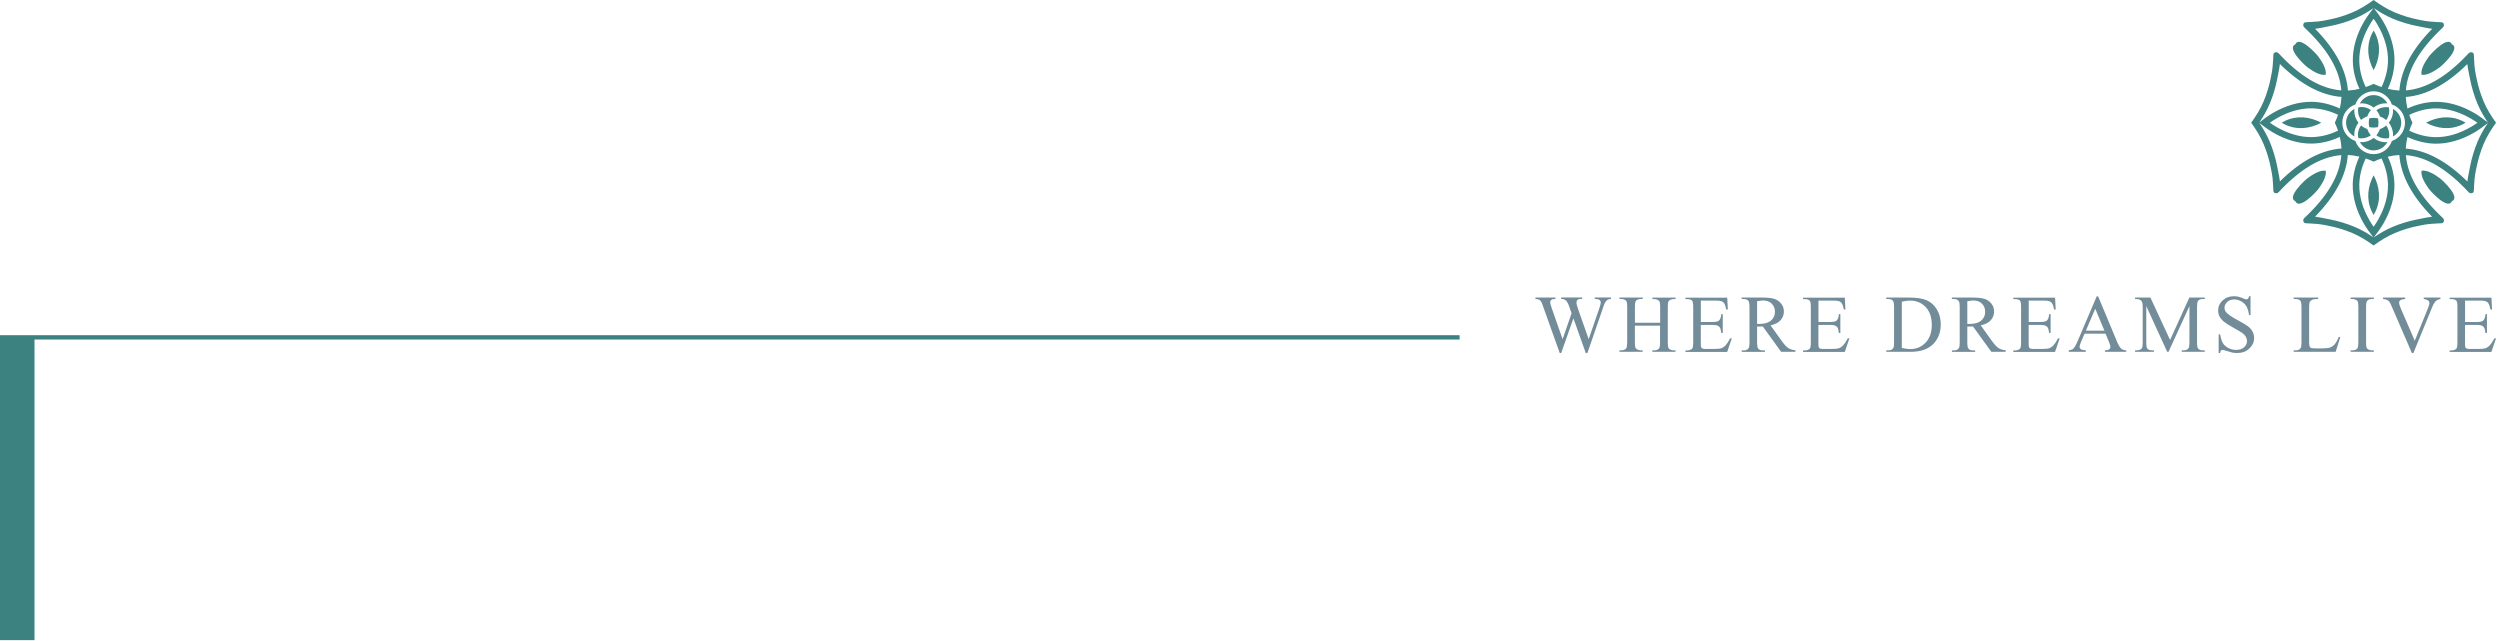
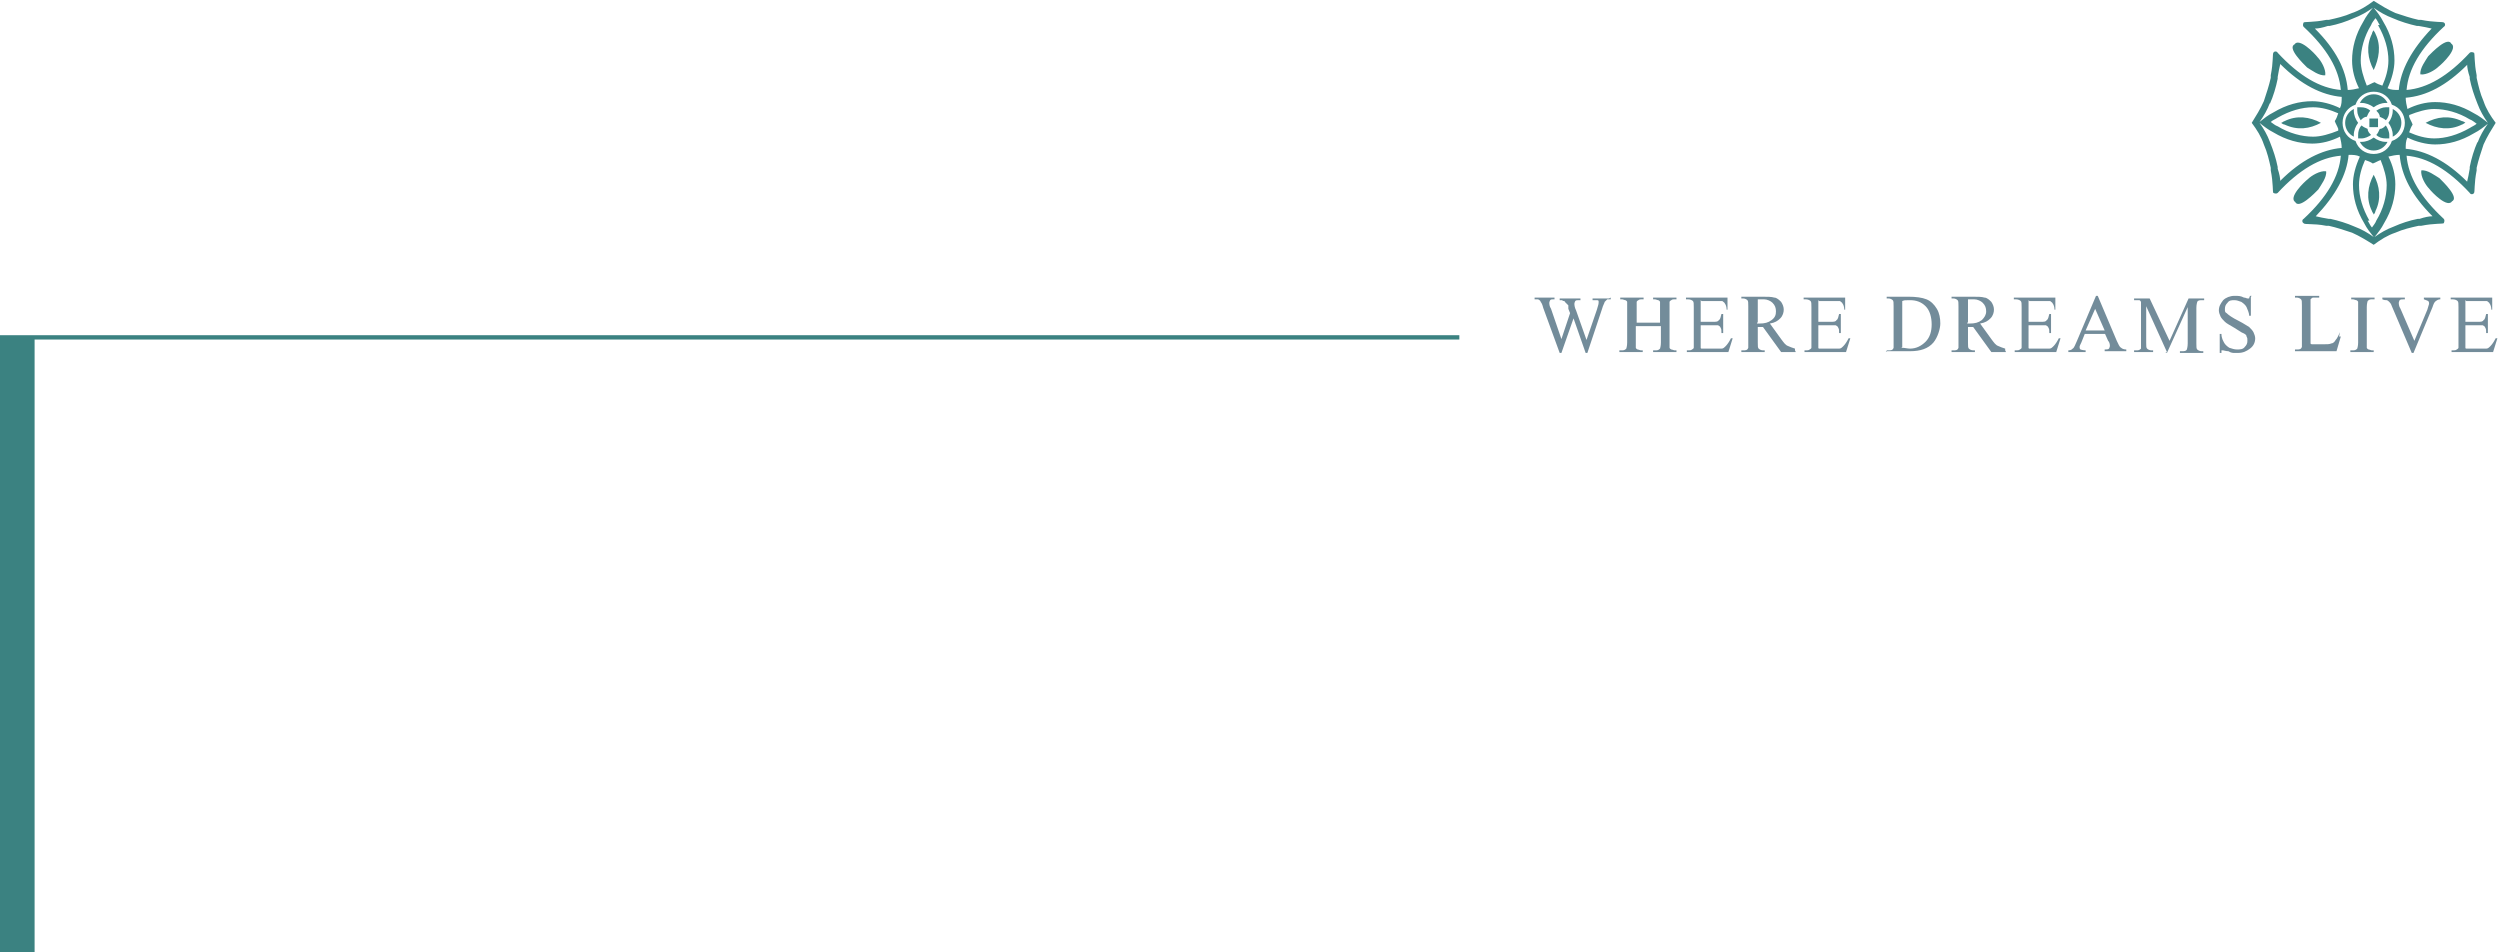
- <svg xmlns="http://www.w3.org/2000/svg" width="289" height="74" viewBox="0 0 289 74" fill="none">
-   <g style="mix-blend-mode:multiply">
-     <path d="M283.44 23.259C284.467 22.819 282.452 20.914 282.04 20.6C281.59 20.264 280.596 19.593 279.937 19.741C279.789 20.402 280.459 21.398 280.794 21.85C281.107 22.263 283.006 24.289 283.446 23.254L283.44 23.259ZM265.343 23.259C265.783 24.289 267.682 22.268 267.995 21.855C268.33 21.404 269 20.408 268.852 19.747C268.193 19.598 267.199 20.27 266.749 20.606C266.337 20.919 264.317 22.824 265.349 23.265L265.343 23.259ZM265.343 5.12C264.317 5.56 266.332 7.465 266.744 7.779C267.194 8.115 268.188 8.786 268.846 8.638C268.995 7.977 268.325 6.981 267.99 6.529C267.677 6.116 265.783 4.09 265.338 5.125L265.343 5.12ZM283.44 5.12C283.001 4.09 281.101 6.111 280.788 6.524C280.453 6.975 279.783 7.971 279.932 8.632C280.591 8.781 281.584 8.109 282.035 7.773C282.446 7.459 284.467 5.56 283.435 5.114L283.44 5.12ZM274.897 14.693C274.732 14.726 274.568 14.748 274.392 14.748C274.216 14.748 274.051 14.726 273.887 14.693C273.854 14.528 273.832 14.363 273.832 14.187C273.832 14.011 273.854 13.845 273.887 13.68C274.051 13.647 274.216 13.625 274.392 13.625C274.568 13.625 274.732 13.647 274.897 13.68C274.93 13.845 274.952 14.011 274.952 14.187C274.952 14.363 274.93 14.528 274.897 14.693ZM287.097 11.704C286.734 10.829 286.454 9.92 286.279 9.001C286.268 8.94 286.246 8.847 286.224 8.737C285.911 7.278 286.065 6.265 285.911 6.133C285.757 5.99 285.521 6.001 285.378 6.155C282.88 8.847 280.492 10.262 278.12 10.449C278.307 8.071 279.718 5.676 282.402 3.171C282.556 3.028 282.562 2.791 282.424 2.637C282.293 2.488 281.282 2.637 279.827 2.323C279.718 2.301 279.63 2.279 279.564 2.268C278.647 2.092 277.736 1.811 276.863 1.448C275.973 1.073 275.16 0.562 274.386 0C273.612 0.562 272.794 1.079 271.91 1.448C271.037 1.811 270.131 2.092 269.214 2.268C269.154 2.279 269.061 2.301 268.951 2.323C267.496 2.637 266.485 2.483 266.354 2.637C266.211 2.791 266.222 3.028 266.376 3.171C269.061 5.676 270.472 8.071 270.658 10.449C268.286 10.262 265.898 8.847 263.4 6.155C263.257 6.001 263.021 5.995 262.867 6.133C262.719 6.265 262.867 7.278 262.554 8.737C262.532 8.847 262.51 8.935 262.499 9.001C262.324 9.92 262.044 10.834 261.681 11.704C261.313 12.596 260.797 13.411 260.237 14.187C260.797 14.963 261.313 15.783 261.681 16.67C262.044 17.545 262.324 18.453 262.499 19.378C262.51 19.439 262.532 19.532 262.554 19.642C262.867 21.101 262.714 22.114 262.867 22.246C263.021 22.389 263.257 22.378 263.4 22.224C265.898 19.532 268.286 18.117 270.658 17.93C270.472 20.308 269.061 22.703 266.376 25.208C266.222 25.351 266.216 25.588 266.354 25.742C266.485 25.896 267.496 25.742 268.951 26.056C269.061 26.078 269.148 26.1 269.214 26.111C270.131 26.287 271.043 26.568 271.91 26.931C272.8 27.305 273.612 27.817 274.386 28.379C275.16 27.817 275.979 27.3 276.863 26.931C277.736 26.568 278.641 26.287 279.564 26.111C279.624 26.1 279.718 26.078 279.827 26.056C281.282 25.742 282.293 25.896 282.424 25.742C282.567 25.588 282.556 25.351 282.402 25.208C279.718 22.703 278.307 20.308 278.12 17.93C280.492 18.117 282.886 19.532 285.378 22.224C285.521 22.378 285.757 22.384 285.911 22.246C286.059 22.114 285.911 21.101 286.224 19.642C286.246 19.532 286.268 19.444 286.279 19.378C286.46 18.459 286.734 17.545 287.097 16.67C287.47 15.778 287.981 14.963 288.541 14.187C287.981 13.411 287.465 12.59 287.097 11.704ZM285.219 7.399C285.263 7.784 285.356 8.269 285.488 8.896C285.51 9.001 285.527 9.083 285.538 9.144C285.724 10.113 286.015 11.076 286.4 11.996C286.723 12.772 287.141 13.488 287.602 14.165C287.069 13.752 286.564 13.377 286.01 13.053C284.533 12.194 282.979 11.748 281.513 11.775C280.459 11.792 279.35 12.056 278.301 12.546C278.197 12.106 278.131 11.66 278.109 11.209C280.459 11.032 282.842 9.761 285.225 7.404L285.219 7.399ZM278.51 13.278C278.537 13.262 278.565 13.245 278.598 13.234C279.558 12.788 280.569 12.546 281.524 12.53C282.853 12.508 284.275 12.915 285.636 13.708C285.894 13.856 286.141 14.016 286.389 14.192C286.141 14.368 285.894 14.528 285.636 14.677C284.275 15.47 282.858 15.877 281.524 15.855C280.569 15.838 279.558 15.596 278.598 15.15C278.57 15.139 278.543 15.117 278.51 15.106C278.614 14.803 278.735 14.495 278.878 14.192C278.735 13.889 278.614 13.587 278.51 13.278ZM276.577 2.147C277.494 2.532 278.455 2.824 279.421 3.011C279.482 3.022 279.564 3.039 279.668 3.061C280.289 3.193 280.777 3.281 281.162 3.331C278.812 5.72 277.543 8.115 277.368 10.465C276.917 10.438 276.473 10.377 276.033 10.273C276.517 9.221 276.786 8.109 276.802 7.052C276.824 5.582 276.385 4.024 275.528 2.538C275.204 1.982 274.831 1.47 274.419 0.941C275.095 1.404 275.808 1.822 276.583 2.147H276.577ZM278.016 14.187C278.016 15.167 277.379 15.998 276.5 16.301C276.198 17.182 275.369 17.82 274.392 17.82C273.415 17.82 272.585 17.182 272.283 16.301C271.405 15.998 270.768 15.167 270.768 14.187C270.768 13.207 271.405 12.376 272.283 12.073C272.585 11.192 273.415 10.553 274.392 10.553C275.369 10.553 276.198 11.192 276.5 12.073C277.379 12.376 278.016 13.207 278.016 14.187ZM274.875 2.918C275.666 4.283 276.072 5.703 276.05 7.041C276.033 7.999 275.792 9.012 275.347 9.975C275.336 10.003 275.314 10.03 275.303 10.063C275.001 9.959 274.694 9.838 274.392 9.695C274.09 9.838 273.788 9.959 273.48 10.063C273.464 10.036 273.447 10.008 273.436 9.975C272.992 9.012 272.75 7.999 272.734 7.041C272.712 5.709 273.118 4.283 273.909 2.918C274.057 2.659 274.216 2.411 274.392 2.164C274.568 2.411 274.727 2.659 274.875 2.918ZM267.622 3.331C268.006 3.287 268.495 3.193 269.115 3.061C269.22 3.039 269.302 3.022 269.363 3.011C270.329 2.824 271.29 2.532 272.207 2.147C272.981 1.822 273.689 1.404 274.37 0.941C273.958 1.475 273.585 1.982 273.261 2.538C272.404 4.019 271.96 5.577 271.987 7.052C272.003 8.109 272.267 9.221 272.756 10.273C272.316 10.377 271.872 10.443 271.421 10.465C271.246 8.109 269.977 5.72 267.628 3.331H267.622ZM262.379 11.996C262.763 11.076 263.054 10.113 263.241 9.144C263.252 9.083 263.268 9.001 263.29 8.896C263.422 8.274 263.515 7.784 263.559 7.399C265.942 9.755 268.33 11.027 270.675 11.203C270.647 11.654 270.587 12.1 270.483 12.541C269.434 12.056 268.325 11.787 267.271 11.77C265.805 11.748 264.251 12.188 262.768 13.047C262.214 13.372 261.703 13.741 261.176 14.159C261.637 13.482 262.055 12.766 262.379 11.99V11.996ZM270.274 15.101C270.246 15.117 270.219 15.134 270.186 15.145C269.225 15.591 268.215 15.833 267.26 15.849C265.931 15.871 264.509 15.464 263.147 14.671C262.889 14.523 262.642 14.363 262.395 14.187C262.642 14.011 262.889 13.851 263.147 13.702C264.509 12.91 265.925 12.502 267.26 12.524C268.215 12.541 269.225 12.783 270.186 13.229C270.214 13.24 270.241 13.256 270.274 13.273C270.17 13.576 270.049 13.884 269.906 14.187C270.049 14.489 270.17 14.792 270.274 15.101ZM263.559 20.975C263.515 20.589 263.422 20.099 263.29 19.477C263.268 19.373 263.252 19.29 263.241 19.23C263.054 18.261 262.763 17.297 262.379 16.378C262.055 15.602 261.637 14.886 261.176 14.209C261.709 14.622 262.214 14.996 262.768 15.321C264.245 16.18 265.799 16.625 267.271 16.598C268.325 16.581 269.434 16.317 270.483 15.827C270.587 16.268 270.653 16.714 270.675 17.165C268.325 17.341 265.942 18.613 263.559 20.969V20.975ZM272.201 26.232C271.284 25.847 270.323 25.555 269.357 25.368C269.297 25.357 269.214 25.34 269.11 25.318C268.49 25.186 268.001 25.098 267.617 25.048C269.966 22.659 271.235 20.264 271.41 17.914C271.861 17.941 272.305 18.002 272.745 18.106C272.262 19.158 271.992 20.27 271.976 21.327C271.954 22.797 272.393 24.355 273.25 25.836C273.574 26.392 273.942 26.904 274.359 27.432C273.684 26.97 272.97 26.551 272.196 26.227L272.201 26.232ZM273.909 25.461C273.118 24.096 272.712 22.676 272.734 21.338C272.75 20.38 272.992 19.367 273.436 18.404C273.453 18.376 273.469 18.349 273.48 18.316C273.782 18.42 274.09 18.541 274.392 18.684C274.694 18.541 274.996 18.42 275.303 18.316C275.32 18.343 275.336 18.371 275.347 18.404C275.792 19.367 276.033 20.38 276.05 21.338C276.072 22.67 275.666 24.096 274.875 25.461C274.727 25.72 274.568 25.968 274.392 26.215C274.216 25.968 274.057 25.72 273.909 25.461ZM281.162 25.048C280.777 25.092 280.289 25.186 279.668 25.318C279.564 25.34 279.482 25.357 279.421 25.368C278.455 25.555 277.494 25.847 276.577 26.232C275.803 26.557 275.089 26.975 274.414 27.438C274.826 26.904 275.199 26.397 275.523 25.841C276.379 24.36 276.824 22.802 276.797 21.332C276.78 20.275 276.517 19.163 276.028 18.112C276.467 18.007 276.912 17.941 277.362 17.919C277.538 20.275 278.806 22.665 281.156 25.054L281.162 25.048ZM286.405 16.383C286.021 17.303 285.73 18.266 285.543 19.235C285.532 19.296 285.516 19.378 285.494 19.483C285.362 20.105 285.274 20.595 285.225 20.98C282.842 18.624 280.453 17.352 278.109 17.176C278.136 16.725 278.197 16.279 278.301 15.838C279.35 16.323 280.459 16.593 281.513 16.609C282.979 16.631 284.533 16.191 286.01 15.332C286.564 15.007 287.075 14.633 287.602 14.22C287.141 14.897 286.723 15.613 286.4 16.389L286.405 16.383ZM280.448 14.187C281.711 13.51 283.193 13.306 284.604 13.961C284.747 14.027 284.89 14.104 285.021 14.187C284.884 14.269 284.747 14.346 284.604 14.412C283.193 15.068 281.711 14.864 280.448 14.187ZM273.008 11.941C272.937 11.941 272.871 11.957 272.8 11.963C273.102 11.39 273.7 10.994 274.392 10.994C275.084 10.994 275.677 11.39 275.984 11.963C275.913 11.957 275.847 11.941 275.775 11.941C275.254 11.941 274.776 12.128 274.392 12.431C274.007 12.128 273.535 11.941 273.008 11.941ZM275.775 12.376C275.907 12.376 276.033 12.392 276.154 12.42C276.182 12.541 276.198 12.673 276.198 12.805C276.198 13.207 276.061 13.576 275.841 13.879C275.633 13.697 275.386 13.554 275.122 13.466C275.029 13.196 274.891 12.954 274.71 12.744C275.012 12.524 275.38 12.387 275.781 12.387L275.775 12.376ZM274.167 3.947C274.233 3.804 274.309 3.661 274.392 3.523C274.474 3.661 274.551 3.799 274.617 3.947C275.27 5.362 275.067 6.848 274.392 8.115C273.716 6.848 273.513 5.362 274.167 3.947ZM277.582 14.187C277.582 14.88 277.186 15.475 276.615 15.783C276.621 15.712 276.637 15.646 276.637 15.574C276.637 15.051 276.451 14.572 276.149 14.187C276.451 13.801 276.637 13.328 276.637 12.8C276.637 12.728 276.621 12.662 276.615 12.59C277.186 12.893 277.582 13.493 277.582 14.187ZM272.942 13.873C272.723 13.57 272.585 13.207 272.585 12.8C272.585 12.667 272.602 12.541 272.629 12.414C272.75 12.387 272.882 12.37 273.014 12.37C273.415 12.37 273.782 12.508 274.079 12.728C273.898 12.937 273.755 13.185 273.667 13.449C273.398 13.543 273.156 13.686 272.948 13.862L272.942 13.873ZM275.841 14.506C276.061 14.809 276.198 15.172 276.198 15.574C276.198 15.706 276.182 15.833 276.154 15.959C276.033 15.987 275.902 16.003 275.775 16.003C275.375 16.003 275.007 15.866 274.705 15.646C274.886 15.436 275.023 15.189 275.117 14.924C275.386 14.831 275.627 14.693 275.836 14.512L275.841 14.506ZM274.617 24.432C274.551 24.575 274.474 24.718 274.392 24.85C274.309 24.718 274.233 24.575 274.167 24.432C273.513 23.017 273.716 21.531 274.392 20.264C275.067 21.531 275.27 23.017 274.617 24.432ZM272.64 14.187C272.338 14.572 272.152 15.046 272.152 15.574C272.152 15.646 272.168 15.712 272.174 15.783C271.603 15.48 271.207 14.88 271.207 14.187C271.207 13.493 271.603 12.899 272.174 12.59C272.168 12.662 272.152 12.728 272.152 12.8C272.152 13.322 272.338 13.801 272.64 14.187ZM268.336 14.187C267.073 14.864 265.591 15.068 264.179 14.412C264.037 14.346 263.894 14.269 263.762 14.187C263.899 14.104 264.037 14.027 264.179 13.961C265.591 13.306 267.073 13.51 268.336 14.187ZM273.008 15.998C272.876 15.998 272.75 15.981 272.624 15.954C272.596 15.833 272.58 15.701 272.58 15.569C272.58 15.167 272.717 14.798 272.937 14.501C273.145 14.682 273.393 14.82 273.656 14.913C273.749 15.183 273.892 15.425 274.068 15.635C273.766 15.855 273.398 15.992 273.003 15.992L273.008 15.998ZM275.775 16.438C275.847 16.438 275.913 16.422 275.984 16.416C275.682 16.989 275.084 17.385 274.392 17.385C273.7 17.385 273.107 16.989 272.8 16.416C272.871 16.422 272.937 16.438 273.008 16.438C273.53 16.438 274.007 16.251 274.392 15.948C274.776 16.251 275.248 16.438 275.775 16.438Z" fill="#3B8281" />
+ <svg xmlns="http://www.w3.org/2000/svg" version="1.1" viewBox="0 0 289 110">
+   <defs>
+     <style>
+       .st0 {
+         fill: none;
+         stroke: #3b8281;
+         stroke-miterlimit: 10;
+         stroke-width: .5px;
+       }
+ 
+       .st1 {
+         fill: #738c9a;
+       }
+ 
+       .st2 {
+         isolation: isolate;
+       }
+ 
+       .st3 {
+         mix-blend-mode: multiply;
+       }
+ 
+       .st4 {
+         fill: #3b8281;
+       }
+     </style>
+   </defs>
+   <g class="st2">
+     <g id="_圖層_1" data-name="圖層_1">
+       <g class="st3">
+         <path class="st4" d="M283.4,23.3c1-.4-1-2.3-1.4-2.7-.5-.3-1.4-1-2.1-.9-.1.7.5,1.7.9,2.1.3.4,2.2,2.4,2.7,1.4h0ZM265.3,23.3c.4,1,2.3-1,2.7-1.4.3-.5,1-1.4.9-2.1-.7-.1-1.7.5-2.1.9-.4.3-2.4,2.2-1.4,2.7h0ZM265.3,5.1c-1,.4,1,2.3,1.4,2.7.5.3,1.4,1,2.1.9.1-.7-.5-1.7-.9-2.1-.3-.4-2.2-2.4-2.7-1.4h0ZM283.4,5.1c-.4-1-2.3,1-2.7,1.4-.3.5-1,1.4-.9,2.1.7.1,1.7-.5,2.1-.9.4-.3,2.4-2.2,1.4-2.7h0ZM274.9,14.7c-.2,0-.3,0-.5,0s-.3,0-.5,0c0-.2,0-.3,0-.5s0-.3,0-.5c.2,0,.3,0,.5,0s.3,0,.5,0c0,.2,0,.3,0,.5s0,.3,0,.5ZM287.1,11.7c-.4-.9-.6-1.8-.8-2.7,0,0,0-.2,0-.3-.3-1.5-.2-2.5-.3-2.6-.2-.1-.4-.1-.5,0-2.5,2.7-4.9,4.1-7.3,4.3.2-2.4,1.6-4.8,4.3-7.3.2-.1.2-.4,0-.5-.1-.1-1.1,0-2.6-.3-.1,0-.2,0-.3,0-.9-.2-1.8-.5-2.7-.8-.9-.4-1.7-.9-2.5-1.4-.8.6-1.6,1.1-2.5,1.4-.9.4-1.8.6-2.7.8,0,0-.2,0-.3,0-1.5.3-2.5.2-2.6.3-.1.2-.1.4,0,.5,2.7,2.5,4.1,4.9,4.3,7.3-2.4-.2-4.8-1.6-7.3-4.3-.1-.2-.4-.2-.5,0-.1.1,0,1.1-.3,2.6,0,.1,0,.2,0,.3-.2.9-.5,1.8-.8,2.7-.4.9-.9,1.7-1.4,2.5.6.8,1.1,1.6,1.4,2.5.4.9.6,1.8.8,2.7,0,0,0,.2,0,.3.3,1.5.2,2.5.3,2.6.2.1.4.1.5,0,2.5-2.7,4.9-4.1,7.3-4.3-.2,2.4-1.6,4.8-4.3,7.3-.2.1-.2.4,0,.5.1.2,1.1,0,2.6.3.1,0,.2,0,.3,0,.9.2,1.8.5,2.7.8.9.4,1.7.9,2.5,1.4.8-.6,1.6-1.1,2.5-1.4.9-.4,1.8-.6,2.7-.8,0,0,.2,0,.3,0,1.5-.3,2.5-.2,2.6-.3.1-.2.1-.4,0-.5-2.7-2.5-4.1-4.9-4.3-7.3,2.4.2,4.8,1.6,7.3,4.3.1.2.4.2.5,0,.1-.1,0-1.1.3-2.6,0-.1,0-.2,0-.3.2-.9.5-1.8.8-2.7.4-.9.9-1.7,1.4-2.5-.6-.8-1.1-1.6-1.4-2.5ZM285.2,7.4c0,.4.1.9.3,1.5,0,.1,0,.2,0,.2.2,1,.5,1.9.9,2.9.3.8.7,1.5,1.2,2.2-.5-.4-1-.8-1.6-1.1-1.5-.9-3-1.3-4.5-1.3-1.1,0-2.2.3-3.2.8-.1-.4-.2-.9-.2-1.3,2.4-.2,4.7-1.4,7.1-3.8h0ZM278.5,13.3s0,0,0,0c1-.4,2-.7,2.9-.7,1.3,0,2.8.4,4.1,1.2.3.1.5.3.8.5-.2.2-.5.3-.8.5-1.4.8-2.8,1.2-4.1,1.2-1,0-2-.3-2.9-.7,0,0,0,0,0,0,.1-.3.2-.6.4-.9-.1-.3-.3-.6-.4-.9ZM276.6,2.1c.9.4,1.9.7,2.8.9,0,0,.1,0,.2,0,.6.1,1.1.2,1.5.3-2.3,2.4-3.6,4.8-3.8,7.1-.5,0-.9,0-1.3-.2.5-1.1.8-2.2.8-3.2,0-1.5-.4-3-1.3-4.5-.3-.6-.7-1.1-1.1-1.6.7.5,1.4.9,2.2,1.2h0ZM278,14.2c0,1-.6,1.8-1.5,2.1-.3.9-1.1,1.5-2.1,1.5s-1.8-.6-2.1-1.5c-.9-.3-1.5-1.1-1.5-2.1s.6-1.8,1.5-2.1c.3-.9,1.1-1.5,2.1-1.5s1.8.6,2.1,1.5c.9.3,1.5,1.1,1.5,2.1ZM274.9,2.9c.8,1.4,1.2,2.8,1.2,4.1,0,1-.3,2-.7,2.9,0,0,0,0,0,0-.3-.1-.6-.2-.9-.4-.3.1-.6.3-.9.4,0,0,0,0,0,0-.4-1-.7-2-.7-2.9,0-1.3.4-2.8,1.2-4.1.1-.3.3-.5.5-.8.2.2.3.5.5.8ZM267.6,3.3c.4,0,.9-.1,1.5-.3.1,0,.2,0,.2,0,1-.2,1.9-.5,2.8-.9.8-.3,1.5-.7,2.2-1.2-.4.5-.8,1-1.1,1.6-.9,1.5-1.3,3-1.3,4.5,0,1.1.3,2.2.8,3.2-.4.1-.9.2-1.3.2-.2-2.4-1.4-4.7-3.8-7.1h0ZM262.4,12c.4-.9.7-1.9.9-2.9,0,0,0-.1,0-.2.1-.6.2-1.1.3-1.5,2.4,2.4,4.8,3.6,7.1,3.8,0,.5,0,.9-.2,1.3-1-.5-2.2-.8-3.2-.8-1.5,0-3,.4-4.5,1.3-.6.3-1.1.7-1.6,1.1.5-.7.9-1.4,1.2-2.2h0ZM270.3,15.1s0,0,0,0c-1,.4-2,.7-2.9.7-1.3,0-2.8-.4-4.1-1.2-.3-.1-.5-.3-.8-.5.2-.2.5-.3.8-.5,1.4-.8,2.8-1.2,4.1-1.2,1,0,2,.3,2.9.7,0,0,0,0,0,0-.1.3-.2.6-.4.9.1.3.3.6.4.9ZM263.6,21c0-.4-.1-.9-.3-1.5,0-.1,0-.2,0-.2-.2-1-.5-1.9-.9-2.9-.3-.8-.7-1.5-1.2-2.2.5.4,1,.8,1.6,1.1,1.5.9,3,1.3,4.5,1.3,1.1,0,2.2-.3,3.2-.8.1.4.2.9.2,1.3-2.3.2-4.7,1.4-7.1,3.8h0ZM272.2,26.2c-.9-.4-1.9-.7-2.8-.9,0,0-.1,0-.2,0-.6-.1-1.1-.2-1.5-.3,2.3-2.4,3.6-4.8,3.8-7.1.5,0,.9,0,1.3.2-.5,1.1-.8,2.2-.8,3.2,0,1.5.4,3,1.3,4.5.3.6.7,1.1,1.1,1.6-.7-.5-1.4-.9-2.2-1.2h0ZM273.9,25.5c-.8-1.4-1.2-2.8-1.2-4.1,0-1,.3-2,.7-2.9,0,0,0,0,0,0,.3.1.6.2.9.4.3-.1.6-.3.9-.4,0,0,0,0,0,0,.4,1,.7,2,.7,2.9,0,1.3-.4,2.8-1.2,4.1-.1.3-.3.5-.5.8-.2-.2-.3-.5-.5-.8ZM281.2,25c-.4,0-.9.1-1.5.3-.1,0-.2,0-.2,0-1,.2-1.9.5-2.8.9-.8.3-1.5.7-2.2,1.2.4-.5.8-1,1.1-1.6.9-1.5,1.3-3,1.3-4.5,0-1.1-.3-2.2-.8-3.2.4-.1.9-.2,1.3-.2.2,2.4,1.4,4.7,3.8,7.1h0ZM286.4,16.4c-.4.9-.7,1.9-.9,2.9,0,0,0,.1,0,.2-.1.6-.2,1.1-.3,1.5-2.4-2.4-4.8-3.6-7.1-3.8,0-.5,0-.9.2-1.3,1,.5,2.2.8,3.2.8,1.5,0,3-.4,4.5-1.3.6-.3,1.1-.7,1.6-1.1-.5.7-.9,1.4-1.2,2.2h0ZM280.4,14.2c1.3-.7,2.7-.9,4.2-.2.1,0,.3.1.4.2-.1,0-.3.2-.4.2-1.4.7-2.9.5-4.2-.2ZM273,11.9c0,0-.1,0-.2,0,.3-.6.9-1,1.6-1s1.3.4,1.6,1c0,0-.1,0-.2,0-.5,0-1,.2-1.4.5-.4-.3-.9-.5-1.4-.5ZM275.8,12.4c.1,0,.3,0,.4,0,0,.1,0,.3,0,.4,0,.4-.1.8-.4,1.1-.2-.2-.5-.3-.7-.4,0-.3-.2-.5-.4-.7.3-.2.7-.4,1.1-.4h0ZM274.2,3.9c0-.1.1-.3.2-.4,0,.1.2.3.2.4.7,1.4.4,2.9-.2,4.2-.7-1.3-.9-2.8-.2-4.2ZM277.6,14.2c0,.7-.4,1.3-1,1.6,0,0,0-.1,0-.2,0-.5-.2-1-.5-1.4.3-.4.5-.9.5-1.4s0-.1,0-.2c.6.3,1,.9,1,1.6ZM272.9,13.9c-.2-.3-.4-.7-.4-1.1s0-.3,0-.4c.1,0,.3,0,.4,0,.4,0,.8.1,1.1.4-.2.2-.3.5-.4.7-.3,0-.5.2-.7.4h0ZM275.8,14.5c.2.3.4.7.4,1.1s0,.3,0,.4c-.1,0-.3,0-.4,0-.4,0-.8-.1-1.1-.4.2-.2.3-.5.4-.7.3,0,.5-.2.7-.4h0ZM274.6,24.4c0,.1-.1.3-.2.4,0-.1-.2-.3-.2-.4-.7-1.4-.5-2.9.2-4.2.7,1.3.9,2.8.2,4.2ZM272.6,14.2c-.3.4-.5.9-.5,1.4s0,.1,0,.2c-.6-.3-1-.9-1-1.6s.4-1.3,1-1.6c0,0,0,.1,0,.2,0,.5.2,1,.5,1.4ZM268.3,14.2c-1.3.7-2.7.9-4.2.2-.1,0-.3-.1-.4-.2.1,0,.3-.2.4-.2,1.4-.7,2.9-.5,4.2.2ZM273,16c-.1,0-.3,0-.4,0,0-.1,0-.3,0-.4,0-.4.1-.8.4-1.1.2.2.5.3.7.4,0,.3.2.5.4.7-.3.2-.7.4-1.1.4h0ZM275.8,16.4c0,0,.1,0,.2,0-.3.6-.9,1-1.6,1s-1.3-.4-1.6-1c0,0,.1,0,.2,0,.5,0,1-.2,1.4-.5.4.3.9.5,1.4.5Z" />
+       </g>
+       <path class="st1" d="M186.2,34.4v.2c-.2,0-.3,0-.4,0,0,0-.2.2-.3.3,0,.1-.2.4-.3.8l-1.7,5.1h-.2l-1.4-4-1.4,4h-.2l-1.9-5.2c-.1-.4-.2-.6-.3-.7,0-.1-.1-.2-.3-.3-.1,0-.3,0-.4,0v-.2h2.3v.2h-.1c-.2,0-.3,0-.4.1,0,0-.1.2-.1.3s0,.4.2.7l1.2,3.5,1-3-.2-.5v-.4c-.2-.2-.3-.3-.4-.4,0,0,0-.1-.1-.1,0,0-.2,0-.2-.1,0,0-.1,0-.3,0v-.2h2.4v.2h-.2c-.2,0-.3,0-.4.1,0,0-.1.2-.1.3s0,.4.2.8l1.2,3.4,1.2-3.5c.1-.4.2-.6.2-.8s0-.1,0-.2c0,0,0-.1-.2-.1-.1,0-.3,0-.5,0v-.2h1.9Z" />
+       <path class="st1" d="M189,37.3h2.9v-1.8c0-.3,0-.5,0-.6,0,0,0-.1-.2-.2-.1,0-.3-.1-.4-.1h-.2v-.2h2.7v.2h-.2c-.1,0-.3,0-.4.1,0,0-.2.1-.2.2,0,0,0,.3,0,.6v4.1c0,.3,0,.5,0,.6,0,0,0,.1.2.2.1,0,.3.1.4.1h.2v.2h-2.7v-.2h.2c.3,0,.4,0,.6-.2,0,0,.1-.3.1-.7v-1.9h-2.9v1.9c0,.3,0,.5,0,.6,0,0,0,.1.2.2.1,0,.3.1.4.1h.2v.2h-2.7v-.2h.2c.3,0,.4,0,.6-.2,0,0,.1-.3.1-.7v-4.1c0-.3,0-.5,0-.6,0,0,0-.1-.2-.2-.1,0-.3-.1-.4-.1h-.2v-.2h2.7v.2h-.2c-.1,0-.3,0-.4.1,0,0-.2.1-.2.2,0,0,0,.3,0,.6v1.8h0Z" />
+       <path class="st1" d="M196.6,34.7v2.5h1.4c.4,0,.6,0,.7-.2.2-.1.2-.4.3-.7h.2v2.2h-.2c0-.3,0-.5-.1-.6,0-.1-.1-.2-.3-.3-.1,0-.3,0-.6,0h-1.4v2.1c0,.3,0,.4,0,.5,0,0,0,.1.1.1,0,0,.2,0,.4,0h1.1c.4,0,.6,0,.8,0,.2,0,.3-.1.5-.3.2-.2.4-.5.6-.9h.2l-.5,1.6h-4.8v-.2h.2c.1,0,.3,0,.4-.1,0,0,.2-.1.2-.2,0,0,0-.3,0-.6v-4.1c0-.4,0-.6-.1-.7-.1-.1-.3-.2-.6-.2h-.2v-.2h4.8v1.4c0,0-.1,0-.1,0,0-.3-.1-.6-.2-.7,0-.1-.2-.2-.3-.3-.1,0-.3,0-.7,0h-1.7Z" />
+       <path class="st1" d="M207.6,40.7h-1.7l-2.1-2.9c-.2,0-.3,0-.4,0h-.1s0,0-.1,0v1.8c0,.4,0,.6.1.7.1.1.3.2.5.2h.2v.2h-2.7v-.2h.2c.3,0,.5,0,.6-.3,0,0,0-.3,0-.7v-4.1c0-.4,0-.6-.1-.7-.1-.1-.3-.2-.5-.2h-.2v-.2h2.3c.7,0,1.2,0,1.5.1.3,0,.6.3.8.5.2.3.3.6.3.9s-.1.7-.4,1c-.3.3-.6.5-1.2.6l1.3,1.8c.3.4.5.7.8.8.2.1.5.2.8.3v.2h0ZM203.1,37.4h.3c.6,0,1-.1,1.4-.4s.5-.6.5-1-.1-.7-.4-1c-.2-.2-.6-.4-1-.4s-.4,0-.7,0v2.6h0Z" />
+       <path class="st1" d="M210.2,34.7v2.5h1.4c.4,0,.6,0,.7-.2.2-.1.2-.4.3-.7h.2v2.2h-.2c0-.3,0-.5-.1-.6,0-.1-.1-.2-.3-.3-.1,0-.3,0-.6,0h-1.4v2.1c0,.3,0,.4,0,.5,0,0,0,.1.1.1,0,0,.2,0,.4,0h1.1c.4,0,.6,0,.8,0,.2,0,.3-.1.5-.3.2-.2.4-.5.6-.9h.2l-.5,1.6h-4.8v-.2h.2c.1,0,.3,0,.4-.1,0,0,.2-.1.2-.2,0,0,0-.3,0-.6v-4.1c0-.4,0-.6-.1-.7-.1-.1-.3-.2-.6-.2h-.2v-.2h4.8v1.4c0,0-.1,0-.1,0,0-.3-.1-.6-.2-.7,0-.1-.2-.2-.3-.3-.1,0-.3,0-.7,0h-1.7Z" />
+       <path class="st1" d="M218.1,40.7v-.2h.2c.3,0,.5,0,.6-.3,0-.1,0-.3,0-.7v-4.1c0-.4,0-.6-.1-.7-.1-.1-.3-.2-.5-.2h-.2v-.2h2.5c.9,0,1.6.1,2.1.3s.9.6,1.2,1.1c.3.5.4,1.1.4,1.7s-.3,1.6-.8,2.2c-.6.7-1.5,1-2.7,1h-2.8,0ZM219.8,40.2c.4,0,.7.1,1,.1.7,0,1.3-.3,1.8-.8.5-.5.7-1.2.7-2s-.2-1.6-.7-2.1c-.5-.5-1.1-.7-1.8-.7s-.6,0-.9.1v5.3h0Z" />
+       <path class="st1" d="M231.9,40.7h-1.7l-2.1-2.9c-.2,0-.3,0-.4,0h-.1s0,0-.1,0v1.8c0,.4,0,.6.1.7.1.1.3.2.5.2h.2v.2h-2.7v-.2h.2c.3,0,.5,0,.6-.3,0,0,0-.3,0-.7v-4.1c0-.4,0-.6-.1-.7-.1-.1-.3-.2-.5-.2h-.2v-.2h2.3c.7,0,1.2,0,1.5.1.3,0,.6.3.8.5.2.3.3.6.3.9s-.1.7-.4,1c-.3.3-.6.5-1.2.6l1.3,1.8c.3.4.5.7.8.8.2.1.5.2.8.3v.2h0ZM227.4,37.4h.3c.6,0,1-.1,1.4-.4.3-.3.5-.6.5-1s-.1-.7-.4-1c-.2-.2-.6-.4-1-.4s-.4,0-.7,0v2.6h0Z" />
+       <path class="st1" d="M234.5,34.7v2.5h1.4c.4,0,.6,0,.7-.2.2-.1.2-.4.3-.7h.2v2.2h-.2c0-.3,0-.5-.1-.6,0-.1-.1-.2-.3-.3-.1,0-.3,0-.6,0h-1.4v2.1c0,.3,0,.4,0,.5,0,0,0,.1.1.1,0,0,.2,0,.4,0h1.1c.4,0,.6,0,.8,0,.2,0,.3-.1.5-.3.2-.2.4-.5.6-.9h.2l-.5,1.6h-4.8v-.2h.2c.1,0,.3,0,.4-.1,0,0,.2-.1.2-.2,0,0,0-.3,0-.6v-4.1c0-.4,0-.6-.1-.7-.1-.1-.3-.2-.6-.2h-.2v-.2h4.8v1.4c0,0-.1,0-.1,0,0-.3-.1-.6-.2-.7,0-.1-.2-.2-.3-.3-.1,0-.3,0-.7,0h-1.7Z" />
+       <path class="st1" d="M243.4,38.6h-2.4l-.4,1c-.1.2-.2.4-.2.5s0,.2.1.3c0,0,.3.1.6.1v.2h-2v-.2c.3,0,.4-.1.5-.2.2-.1.3-.5.5-.9l2.2-5.2h.2l2.2,5.2c.2.4.3.7.5.8.1.1.3.2.6.2v.2h-2.5v-.2c.2,0,.4,0,.5-.1,0,0,.1-.2.1-.3s0-.4-.2-.6l-.4-.9h0ZM243.3,38.2l-1.1-2.5-1.1,2.5h2.2,0Z" />
+       <path class="st1" d="M250.5,40.7l-2.4-5.3v4.2c0,.4,0,.6.1.7.1.1.3.2.5.2h.2v.2h-2.2v-.2h.2c.3,0,.4,0,.6-.2,0,0,0-.3,0-.7v-4.1c0-.3,0-.5,0-.6,0,0-.1-.2-.2-.2-.1,0-.3,0-.6,0v-.2h1.8l2.3,4.9,2.2-4.9h1.8v.2h-.2c-.3,0-.5,0-.6.2,0,0-.1.3-.1.7v4.1c0,.4,0,.6.1.7.1.1.3.2.5.2h.2v.2h-2.7v-.2h.2c.3,0,.5,0,.6-.2,0,0,.1-.3.1-.7v-4.2l-2.4,5.3h-.2Z" />
+       <path class="st1" d="M260.2,34.3v2.2h-.2c0-.4-.2-.7-.3-1-.1-.2-.3-.4-.6-.6-.3-.1-.5-.2-.8-.2s-.6,0-.8.3c-.2.2-.3.4-.3.7s0,.4.2.5c.2.2.6.5,1.4.9.6.3,1,.6,1.2.7.2.2.4.4.5.6.1.2.2.5.2.7,0,.5-.2.9-.6,1.2-.4.3-.8.5-1.4.5s-.4,0-.5,0c0,0-.3,0-.6-.2-.3,0-.5-.1-.6-.1s-.1,0-.2,0c0,0,0,.1,0,.3h-.2v-2.2h.2c0,.5.2.8.3,1,.1.2.3.4.6.6.3.1.6.2.9.2s.7,0,.9-.3c.2-.2.3-.4.3-.7s0-.3-.1-.5c0-.2-.2-.3-.4-.4-.1,0-.5-.3-1-.6-.5-.3-.9-.5-1.1-.7-.2-.2-.4-.4-.5-.6s-.2-.5-.2-.7c0-.5.2-.8.5-1.2.3-.3.8-.5,1.3-.5s.7,0,1.1.2c.2,0,.3.1.4.1s.1,0,.2,0c0,0,0-.1.1-.3h.2Z" />
+       <path class="st1" d="M270.4,38.9h.2s-.5,1.7-.5,1.7h-4.8v-.2h.2c.3,0,.5,0,.6-.3,0,0,0-.3,0-.7v-4.1c0-.4,0-.6-.1-.7-.1-.1-.3-.2-.5-.2h-.2v-.2h2.8v.2c-.3,0-.6,0-.7,0-.1,0-.2.1-.3.2,0,0,0,.3,0,.7v3.9c0,.3,0,.4,0,.5,0,0,0,.1.2.1,0,0,.3,0,.7,0h.5c.5,0,.8,0,1-.1.2,0,.4-.2.5-.4.2-.2.3-.5.5-.9h0Z" />
+       <path class="st1" d="M274.4,40.5v.2h-2.7v-.2h.2c.3,0,.4,0,.6-.2,0,0,.1-.3.1-.7v-4.1c0-.3,0-.5,0-.6,0,0,0-.1-.2-.2-.1,0-.3-.1-.4-.1h-.2v-.2h2.7v.2h-.2c-.3,0-.4,0-.6.2,0,0-.1.3-.1.7v4.1c0,.3,0,.5,0,.6,0,0,0,.1.2.2.1,0,.3.1.4.1h.2,0Z" />
+       <path class="st1" d="M282.1,34.4v.2c-.2,0-.4.1-.5.2-.2.1-.3.4-.4.7l-2.2,5.3h-.2l-2.3-5.4c-.1-.3-.2-.4-.3-.5,0,0-.2-.2-.3-.2-.1,0-.3,0-.5-.1v-.2h2.6v.2c-.3,0-.5,0-.6.1,0,0-.1.2-.1.3s0,.4.2.7l1.6,3.7,1.5-3.6c.1-.4.2-.6.2-.7s0-.2-.1-.3c0,0-.2-.1-.5-.2,0,0,0,0,0,0v-.2h1.9,0Z" />
+       <path class="st1" d="M285,34.7v2.5h1.4c.4,0,.6,0,.7-.2.2-.1.2-.4.3-.7h.2v2.2h-.2c0-.3,0-.5-.1-.6,0-.1-.1-.2-.3-.3-.1,0-.3,0-.6,0h-1.4v2.1c0,.3,0,.4,0,.5,0,0,0,.1.1.1,0,0,.2,0,.4,0h1.1c.4,0,.6,0,.8,0,.2,0,.3-.1.5-.3.2-.2.4-.5.6-.9h.2l-.5,1.6h-4.8v-.2h.2c.1,0,.3,0,.4-.1,0,0,.2-.1.2-.2,0,0,0-.3,0-.6v-4.1c0-.4,0-.6-.1-.7-.1-.1-.3-.2-.6-.2h-.2v-.2h4.8v1.4c0,0-.1,0-.1,0,0-.3-.1-.6-.2-.7,0-.1-.2-.2-.3-.3-.1,0-.3,0-.7,0h-1.7Z" />
+       <path class="st0" d="M0,39h168.7" />
+       <path class="st4" d="M4,39H0v75h4V39Z" />
+     </g>
  </g>
-   <path d="M186.226 34.396V34.567C186.061 34.567 185.93 34.594 185.831 34.655C185.732 34.715 185.633 34.825 185.54 34.985C185.479 35.095 185.38 35.349 185.249 35.756L183.503 40.815H183.316L181.888 36.802L180.472 40.815H180.307L178.446 35.602C178.309 35.211 178.221 34.985 178.182 34.914C178.122 34.798 178.04 34.71 177.93 34.649C177.826 34.594 177.677 34.561 177.496 34.561V34.391H179.813V34.561H179.703C179.539 34.561 179.418 34.6 179.33 34.671C179.242 34.743 179.198 34.837 179.198 34.941C179.198 35.046 179.264 35.299 179.401 35.684L180.637 39.208L181.674 36.213L181.488 35.684L181.339 35.26C181.274 35.106 181.202 34.969 181.12 34.853C181.081 34.792 181.032 34.743 180.972 34.704C180.895 34.649 180.818 34.611 180.741 34.583C180.681 34.567 180.593 34.556 180.466 34.556V34.385H182.904V34.556H182.74C182.569 34.556 182.443 34.594 182.361 34.666C182.278 34.737 182.24 34.842 182.24 34.969C182.24 35.128 182.311 35.398 182.449 35.794L183.651 39.208L184.842 35.75C184.98 35.365 185.046 35.101 185.046 34.952C185.046 34.881 185.024 34.815 184.98 34.754C184.936 34.693 184.881 34.649 184.809 34.622C184.694 34.578 184.54 34.556 184.354 34.556V34.385H186.226V34.396Z" fill="#738C9A" />
-   <path d="M189.003 37.308H191.913V35.514C191.913 35.194 191.891 34.98 191.853 34.881C191.82 34.803 191.76 34.737 191.661 34.682C191.529 34.611 191.386 34.572 191.238 34.572H191.018V34.402H193.698V34.572H193.478C193.33 34.572 193.193 34.605 193.055 34.677C192.957 34.726 192.891 34.803 192.852 34.903C192.819 35.002 192.797 35.205 192.797 35.514V39.566C192.797 39.885 192.819 40.094 192.858 40.193C192.891 40.27 192.951 40.336 193.044 40.391C193.182 40.463 193.319 40.501 193.467 40.501H193.687V40.672H191.007V40.501H191.227C191.485 40.501 191.666 40.424 191.787 40.276C191.864 40.176 191.902 39.94 191.902 39.56V37.65H188.992V39.56C188.992 39.879 189.014 40.088 189.053 40.188C189.086 40.265 189.146 40.331 189.245 40.386C189.377 40.457 189.52 40.496 189.668 40.496H189.893V40.666H187.208V40.496H187.428C187.686 40.496 187.872 40.419 187.993 40.27C188.065 40.171 188.103 39.934 188.103 39.554V35.503C188.103 35.183 188.081 34.969 188.043 34.87C188.01 34.792 187.949 34.726 187.856 34.671C187.719 34.6 187.581 34.561 187.433 34.561H187.213V34.391H189.898V34.561H189.673C189.525 34.561 189.388 34.594 189.25 34.666C189.157 34.715 189.091 34.792 189.053 34.892C189.014 34.991 188.998 35.194 188.998 35.503V37.297L189.003 37.308Z" fill="#738C9A" />
-   <path d="M196.619 34.737V37.22H197.997C198.354 37.22 198.59 37.165 198.711 37.061C198.87 36.917 198.958 36.67 198.98 36.312H199.15V38.497H198.98C198.936 38.189 198.892 37.996 198.849 37.908C198.794 37.798 198.7 37.716 198.574 37.655C198.448 37.595 198.256 37.562 197.992 37.562H196.614V39.632C196.614 39.907 196.625 40.077 196.652 40.138C196.68 40.199 196.718 40.248 196.784 40.281C196.844 40.314 196.96 40.336 197.135 40.336H198.195C198.547 40.336 198.805 40.314 198.964 40.265C199.123 40.215 199.277 40.116 199.425 39.973C199.617 39.78 199.809 39.494 200.013 39.108H200.199L199.661 40.683H194.835V40.512H195.055C195.203 40.512 195.34 40.479 195.477 40.408C195.576 40.358 195.642 40.287 195.68 40.188C195.713 40.088 195.735 39.885 195.735 39.582V35.503C195.735 35.106 195.697 34.858 195.615 34.765C195.505 34.644 195.318 34.578 195.06 34.578H194.84V34.407H199.667L199.738 35.783H199.557C199.491 35.453 199.42 35.227 199.343 35.101C199.266 34.98 199.15 34.88 198.997 34.82C198.876 34.776 198.656 34.748 198.343 34.748H196.625L196.619 34.737Z" fill="#738C9A" />
-   <path d="M207.567 40.672H205.898L203.779 37.738C203.619 37.743 203.493 37.749 203.394 37.749C203.356 37.749 203.312 37.749 203.263 37.749C203.219 37.749 203.169 37.749 203.12 37.743V39.565C203.12 39.962 203.164 40.204 203.252 40.303C203.367 40.441 203.543 40.507 203.779 40.507H204.026V40.678H201.341V40.507H201.577C201.841 40.507 202.033 40.419 202.143 40.248C202.208 40.154 202.241 39.923 202.241 39.565V35.508C202.241 35.112 202.197 34.87 202.11 34.77C201.989 34.633 201.813 34.567 201.572 34.567H201.335V34.396H203.614C204.278 34.396 204.767 34.446 205.085 34.539C205.398 34.638 205.667 34.815 205.887 35.079C206.107 35.337 206.217 35.651 206.217 36.009C206.217 36.395 206.09 36.73 205.838 37.011C205.585 37.297 205.201 37.495 204.674 37.611L205.964 39.411C206.26 39.824 206.513 40.099 206.727 40.237C206.941 40.375 207.216 40.457 207.556 40.496V40.666L207.567 40.672ZM203.12 37.446C203.18 37.446 203.23 37.446 203.274 37.446C203.318 37.446 203.35 37.446 203.378 37.446C203.976 37.446 204.427 37.314 204.729 37.055C205.031 36.796 205.184 36.466 205.184 36.064C205.184 35.662 205.064 35.354 204.816 35.106C204.569 34.859 204.245 34.737 203.845 34.737C203.663 34.737 203.422 34.765 203.12 34.825V37.435V37.446Z" fill="#738C9A" />
-   <path d="M210.214 34.737V37.22H211.592C211.949 37.22 212.185 37.165 212.306 37.061C212.465 36.917 212.553 36.67 212.575 36.312H212.745V38.497H212.575C212.531 38.189 212.487 37.996 212.443 37.908C212.388 37.798 212.295 37.716 212.168 37.655C212.042 37.595 211.85 37.562 211.586 37.562H210.208V39.632C210.208 39.907 210.219 40.077 210.247 40.138C210.269 40.199 210.312 40.248 210.378 40.281C210.439 40.314 210.56 40.336 210.73 40.336H211.789C212.141 40.336 212.399 40.314 212.558 40.265C212.717 40.215 212.871 40.116 213.019 39.973C213.211 39.78 213.404 39.494 213.607 39.108H213.793L213.255 40.683H208.429V40.512H208.649C208.797 40.512 208.934 40.479 209.072 40.408C209.17 40.358 209.236 40.287 209.275 40.188C209.308 40.088 209.33 39.885 209.33 39.582V35.503C209.33 35.106 209.291 34.858 209.209 34.765C209.099 34.644 208.912 34.578 208.654 34.578H208.435V34.407H213.261L213.332 35.783H213.151C213.085 35.453 213.014 35.227 212.937 35.101C212.86 34.98 212.745 34.88 212.591 34.82C212.47 34.776 212.251 34.748 211.938 34.748H210.219L210.214 34.737Z" fill="#738C9A" />
-   <path d="M218.054 40.672V40.501H218.29C218.554 40.501 218.74 40.419 218.856 40.248C218.921 40.144 218.954 39.918 218.954 39.566V35.508C218.954 35.117 218.91 34.87 218.823 34.77C218.702 34.633 218.526 34.567 218.285 34.567H218.048V34.396H220.596C221.529 34.396 222.243 34.501 222.732 34.715C223.221 34.93 223.61 35.282 223.907 35.778C224.203 36.273 224.352 36.851 224.352 37.501C224.352 38.376 224.088 39.103 223.555 39.692C222.962 40.347 222.057 40.672 220.843 40.672H218.043H218.054ZM219.844 40.221C220.234 40.309 220.563 40.353 220.827 40.353C221.54 40.353 222.133 40.099 222.606 39.599C223.078 39.097 223.314 38.415 223.314 37.551C223.314 36.686 223.078 35.998 222.606 35.497C222.133 34.996 221.529 34.748 220.794 34.748C220.519 34.748 220.201 34.792 219.849 34.881V40.221H219.844Z" fill="#738C9A" />
-   <path d="M231.868 40.672H230.199L228.08 37.738C227.92 37.743 227.794 37.749 227.695 37.749C227.657 37.749 227.613 37.749 227.563 37.749C227.519 37.749 227.47 37.749 227.421 37.743V39.565C227.421 39.962 227.465 40.204 227.552 40.303C227.668 40.441 227.843 40.507 228.08 40.507H228.327V40.678H225.642V40.507H225.878C226.141 40.507 226.334 40.419 226.443 40.248C226.509 40.154 226.542 39.923 226.542 39.565V35.508C226.542 35.112 226.498 34.87 226.41 34.77C226.29 34.633 226.114 34.567 225.872 34.567H225.636V34.396H227.915C228.579 34.396 229.068 34.446 229.386 34.539C229.699 34.638 229.968 34.815 230.188 35.079C230.407 35.337 230.517 35.651 230.517 36.009C230.517 36.395 230.391 36.73 230.138 37.011C229.886 37.297 229.502 37.495 228.974 37.611L230.265 39.411C230.561 39.824 230.814 40.099 231.028 40.237C231.242 40.375 231.517 40.457 231.857 40.496V40.666L231.868 40.672ZM227.421 37.446C227.481 37.446 227.53 37.446 227.574 37.446C227.618 37.446 227.651 37.446 227.679 37.446C228.277 37.446 228.727 37.314 229.029 37.055C229.331 36.796 229.485 36.466 229.485 36.064C229.485 35.662 229.364 35.354 229.117 35.106C228.87 34.859 228.546 34.737 228.145 34.737C227.964 34.737 227.723 34.765 227.421 34.825V37.435V37.446Z" fill="#738C9A" />
-   <path d="M234.52 34.737V37.22H235.898C236.255 37.22 236.491 37.165 236.612 37.061C236.771 36.917 236.859 36.67 236.881 36.312H237.051V38.497H236.881C236.837 38.189 236.793 37.996 236.749 37.908C236.694 37.798 236.601 37.716 236.474 37.655C236.348 37.595 236.156 37.562 235.892 37.562H234.514V39.632C234.514 39.907 234.525 40.077 234.553 40.138C234.58 40.199 234.619 40.248 234.684 40.281C234.745 40.314 234.86 40.336 235.036 40.336H236.096C236.447 40.336 236.705 40.314 236.864 40.265C237.023 40.215 237.177 40.116 237.325 39.973C237.518 39.78 237.71 39.494 237.913 39.108H238.1L237.562 40.683H232.735V40.512H232.955C233.103 40.512 233.24 40.479 233.378 40.408C233.477 40.358 233.542 40.287 233.581 40.188C233.614 40.088 233.636 39.885 233.636 39.582V35.503C233.636 35.106 233.597 34.858 233.515 34.765C233.405 34.644 233.219 34.578 232.96 34.578H232.741V34.407H237.567L237.638 35.783H237.457C237.391 35.453 237.32 35.227 237.243 35.101C237.166 34.974 237.051 34.88 236.897 34.82C236.776 34.776 236.557 34.748 236.244 34.748H234.525L234.52 34.737Z" fill="#738C9A" />
-   <path d="M243.404 38.569H240.977L240.554 39.56C240.45 39.802 240.395 39.984 240.395 40.105C240.395 40.199 240.439 40.287 240.532 40.358C240.625 40.43 240.818 40.479 241.12 40.501V40.672H239.148V40.501C239.412 40.457 239.577 40.397 239.659 40.32C239.818 40.171 239.988 39.868 240.181 39.417L242.382 34.253H242.542L244.721 39.477C244.897 39.896 245.056 40.171 245.199 40.292C245.342 40.419 245.539 40.485 245.797 40.501V40.672H243.327V40.501C243.574 40.49 243.744 40.446 243.832 40.375C243.92 40.303 243.964 40.215 243.964 40.116C243.964 39.978 243.903 39.764 243.777 39.472L243.398 38.569H243.404ZM243.272 38.228L242.212 35.69L241.125 38.228H243.277H243.272Z" fill="#738C9A" />
-   <path d="M250.53 40.672L248.109 35.387V39.582C248.109 39.967 248.153 40.21 248.235 40.303C248.35 40.435 248.532 40.496 248.773 40.496H248.993V40.666H246.813V40.496H247.033C247.296 40.496 247.483 40.413 247.598 40.254C247.664 40.154 247.697 39.929 247.697 39.577V35.475C247.697 35.2 247.664 34.996 247.604 34.875C247.56 34.787 247.483 34.71 247.368 34.649C247.252 34.589 247.066 34.561 246.813 34.561V34.391H248.586L250.859 39.301L253.094 34.391H254.868V34.561H254.648C254.379 34.561 254.192 34.644 254.082 34.803C254.017 34.903 253.978 35.128 253.978 35.481V39.582C253.978 39.967 254.022 40.21 254.11 40.303C254.225 40.435 254.406 40.496 254.648 40.496H254.868V40.666H252.21V40.496H252.43C252.699 40.496 252.885 40.413 252.995 40.254C253.061 40.154 253.1 39.929 253.1 39.577V35.382L250.684 40.666H250.53V40.672Z" fill="#738C9A" />
-   <path d="M260.161 34.253V36.422H259.99C259.935 36.004 259.837 35.673 259.694 35.426C259.551 35.178 259.348 34.985 259.084 34.837C258.821 34.693 258.546 34.616 258.261 34.616C257.942 34.616 257.673 34.715 257.465 34.908C257.256 35.106 257.152 35.327 257.152 35.58C257.152 35.772 257.218 35.943 257.349 36.103C257.542 36.334 257.992 36.642 258.711 37.028C259.299 37.341 259.694 37.584 259.908 37.754C260.122 37.925 260.287 38.123 260.402 38.349C260.517 38.575 260.578 38.817 260.578 39.065C260.578 39.538 260.391 39.951 260.023 40.292C259.655 40.639 259.183 40.81 258.601 40.81C258.42 40.81 258.25 40.793 258.091 40.766C257.997 40.749 257.8 40.694 257.498 40.595C257.196 40.496 257.009 40.452 256.927 40.452C256.844 40.452 256.789 40.474 256.745 40.523C256.702 40.567 256.669 40.666 256.647 40.81H256.476V38.657H256.647C256.729 39.109 256.833 39.444 256.971 39.67C257.108 39.896 257.311 40.078 257.591 40.226C257.871 40.375 258.173 40.446 258.508 40.446C258.892 40.446 259.194 40.347 259.419 40.144C259.644 39.94 259.754 39.698 259.754 39.422C259.754 39.268 259.71 39.114 259.628 38.954C259.546 38.795 259.414 38.652 259.233 38.514C259.112 38.42 258.782 38.222 258.25 37.925C257.712 37.622 257.333 37.385 257.108 37.204C256.883 37.022 256.713 36.829 256.592 36.609C256.471 36.389 256.416 36.158 256.416 35.894C256.416 35.442 256.586 35.057 256.932 34.732C257.278 34.407 257.717 34.242 258.25 34.242C258.585 34.242 258.936 34.325 259.31 34.49C259.48 34.567 259.606 34.605 259.672 34.605C259.754 34.605 259.815 34.583 259.87 34.534C259.919 34.484 259.963 34.391 259.99 34.242H260.161V34.253Z" fill="#738C9A" />
-   <path d="M270.384 38.938L270.538 38.971L270 40.672H265.151V40.501H265.388C265.651 40.501 265.843 40.413 265.953 40.243C266.019 40.144 266.052 39.918 266.052 39.56V35.508C266.052 35.117 266.008 34.87 265.92 34.77C265.799 34.633 265.624 34.567 265.382 34.567H265.146V34.396H267.979V34.567C267.644 34.567 267.414 34.594 267.282 34.66C267.15 34.726 267.057 34.809 267.007 34.908C266.958 35.007 266.936 35.244 266.936 35.618V39.56C266.936 39.819 266.958 39.989 267.007 40.088C267.046 40.154 267.101 40.199 267.177 40.232C267.254 40.265 267.496 40.276 267.897 40.276H268.352C268.83 40.276 269.171 40.243 269.363 40.171C269.555 40.099 269.736 39.973 269.895 39.791C270.055 39.609 270.214 39.323 270.373 38.938H270.384Z" fill="#738C9A" />
-   <path d="M274.414 40.501V40.672H271.729V40.501H271.949C272.207 40.501 272.393 40.424 272.514 40.276C272.586 40.176 272.624 39.94 272.624 39.56V35.503C272.624 35.183 272.602 34.974 272.564 34.875C272.531 34.798 272.47 34.732 272.377 34.677C272.24 34.605 272.102 34.567 271.954 34.567H271.734V34.396H274.419V34.567H274.194C273.936 34.567 273.755 34.644 273.634 34.792C273.557 34.892 273.519 35.128 273.519 35.508V39.566C273.519 39.885 273.541 40.094 273.579 40.193C273.612 40.27 273.673 40.336 273.771 40.391C273.903 40.463 274.046 40.501 274.194 40.501H274.419H274.414Z" fill="#738C9A" />
-   <path d="M282.112 34.396V34.567C281.892 34.605 281.722 34.677 281.606 34.782C281.442 34.93 281.299 35.167 281.173 35.475L278.987 40.815H278.817L276.473 35.404C276.352 35.128 276.27 34.958 276.22 34.892C276.143 34.798 276.05 34.721 275.935 34.666C275.825 34.611 275.671 34.578 275.479 34.561V34.391H278.038V34.561C277.747 34.589 277.56 34.638 277.472 34.71C277.384 34.782 277.34 34.87 277.34 34.985C277.34 35.139 277.412 35.382 277.554 35.706L279.147 39.389L280.624 35.756C280.766 35.398 280.843 35.15 280.843 35.013C280.843 34.925 280.799 34.837 280.711 34.754C280.624 34.671 280.47 34.616 280.261 34.578C280.245 34.578 280.217 34.572 280.184 34.561V34.391H282.117L282.112 34.396Z" fill="#738C9A" />
-   <path d="M284.961 34.737V37.22H286.339C286.696 37.22 286.932 37.165 287.053 37.061C287.212 36.917 287.3 36.67 287.322 36.312H287.492V38.497H287.322C287.278 38.189 287.234 37.996 287.19 37.908C287.135 37.798 287.042 37.716 286.916 37.655C286.79 37.595 286.597 37.562 286.334 37.562H284.956V39.632C284.956 39.907 284.967 40.077 284.994 40.138C285.016 40.199 285.06 40.248 285.126 40.281C285.186 40.314 285.302 40.336 285.477 40.336H286.537C286.888 40.336 287.146 40.314 287.306 40.265C287.465 40.215 287.619 40.116 287.767 39.973C287.959 39.78 288.151 39.494 288.354 39.108H288.541L288.003 40.683H283.177V40.512H283.396C283.545 40.512 283.682 40.479 283.819 40.408C283.918 40.358 283.984 40.287 284.022 40.188C284.055 40.088 284.077 39.885 284.077 39.582V35.503C284.077 35.106 284.039 34.858 283.956 34.765C283.847 34.644 283.66 34.578 283.402 34.578H283.182V34.407H288.008L288.08 35.783H287.899C287.833 35.453 287.761 35.227 287.684 35.101C287.608 34.974 287.492 34.88 287.339 34.82C287.218 34.776 286.998 34.748 286.685 34.748H284.967L284.961 34.737Z" fill="#738C9A" />
-   <path d="M0 39H168.729" stroke="#3B8281" stroke-width="0.5" stroke-miterlimit="10" />
-   <path d="M3.989 39H0V74H3.989V39Z" fill="#3B8281" />
</svg>
